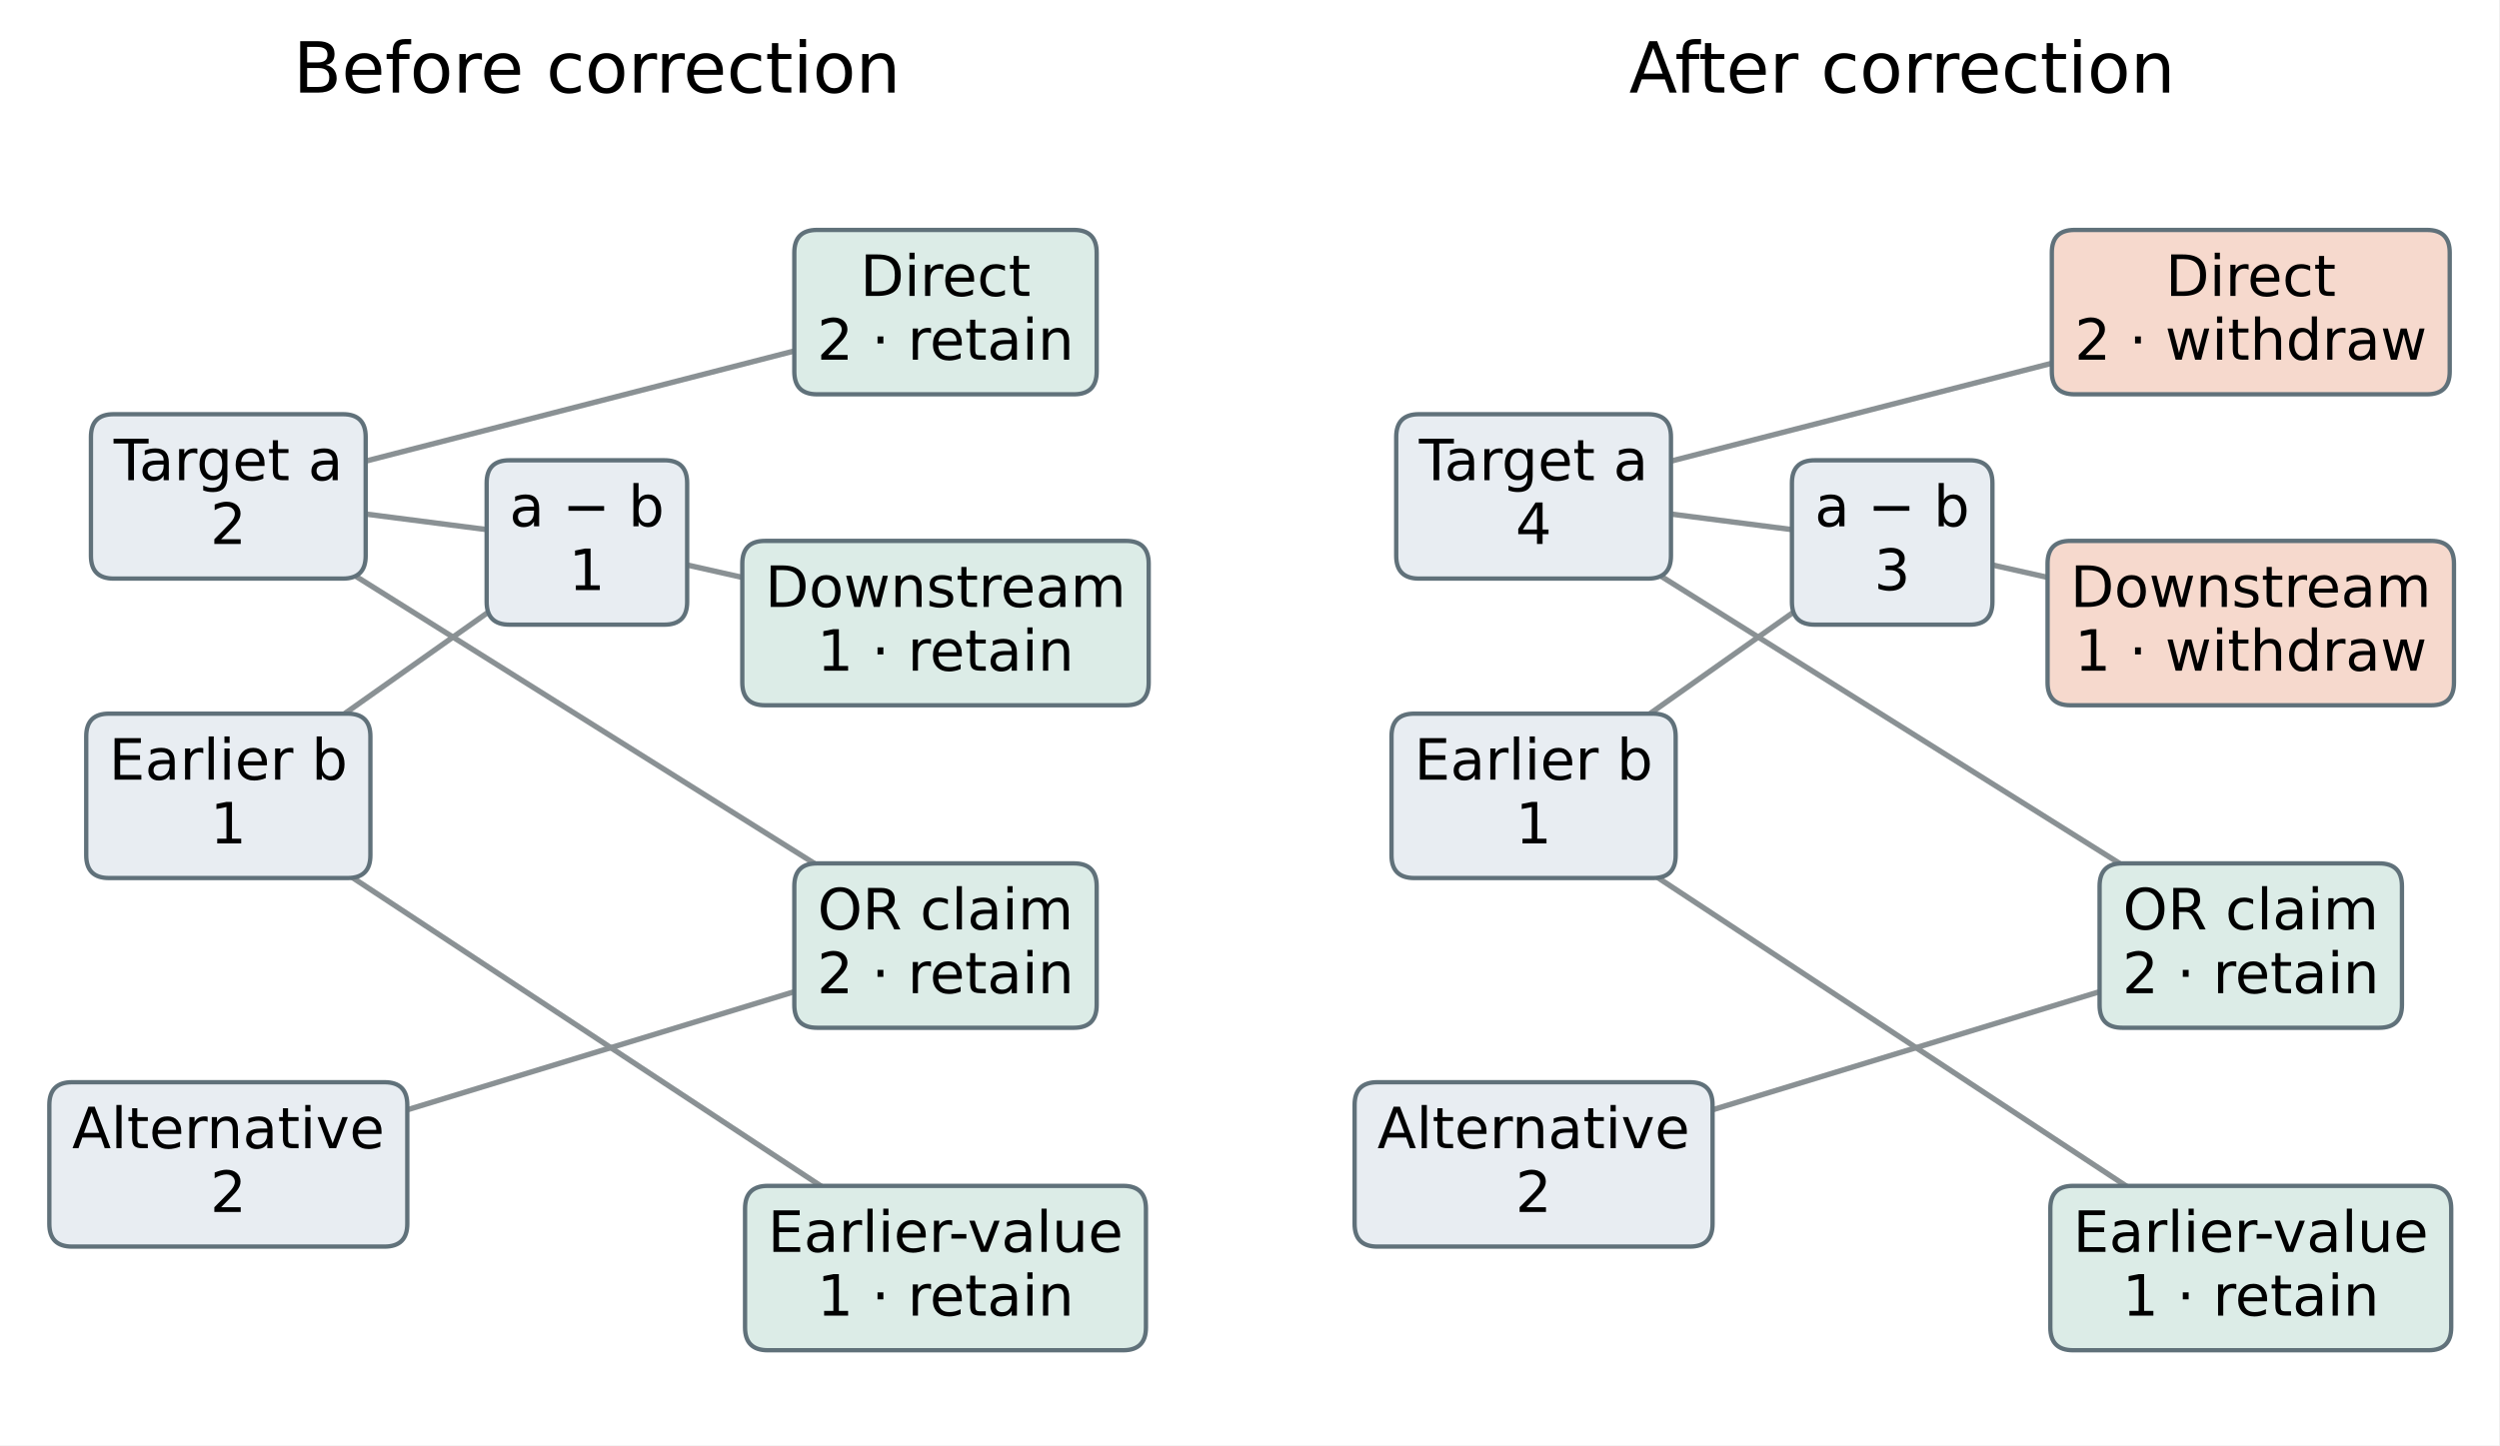
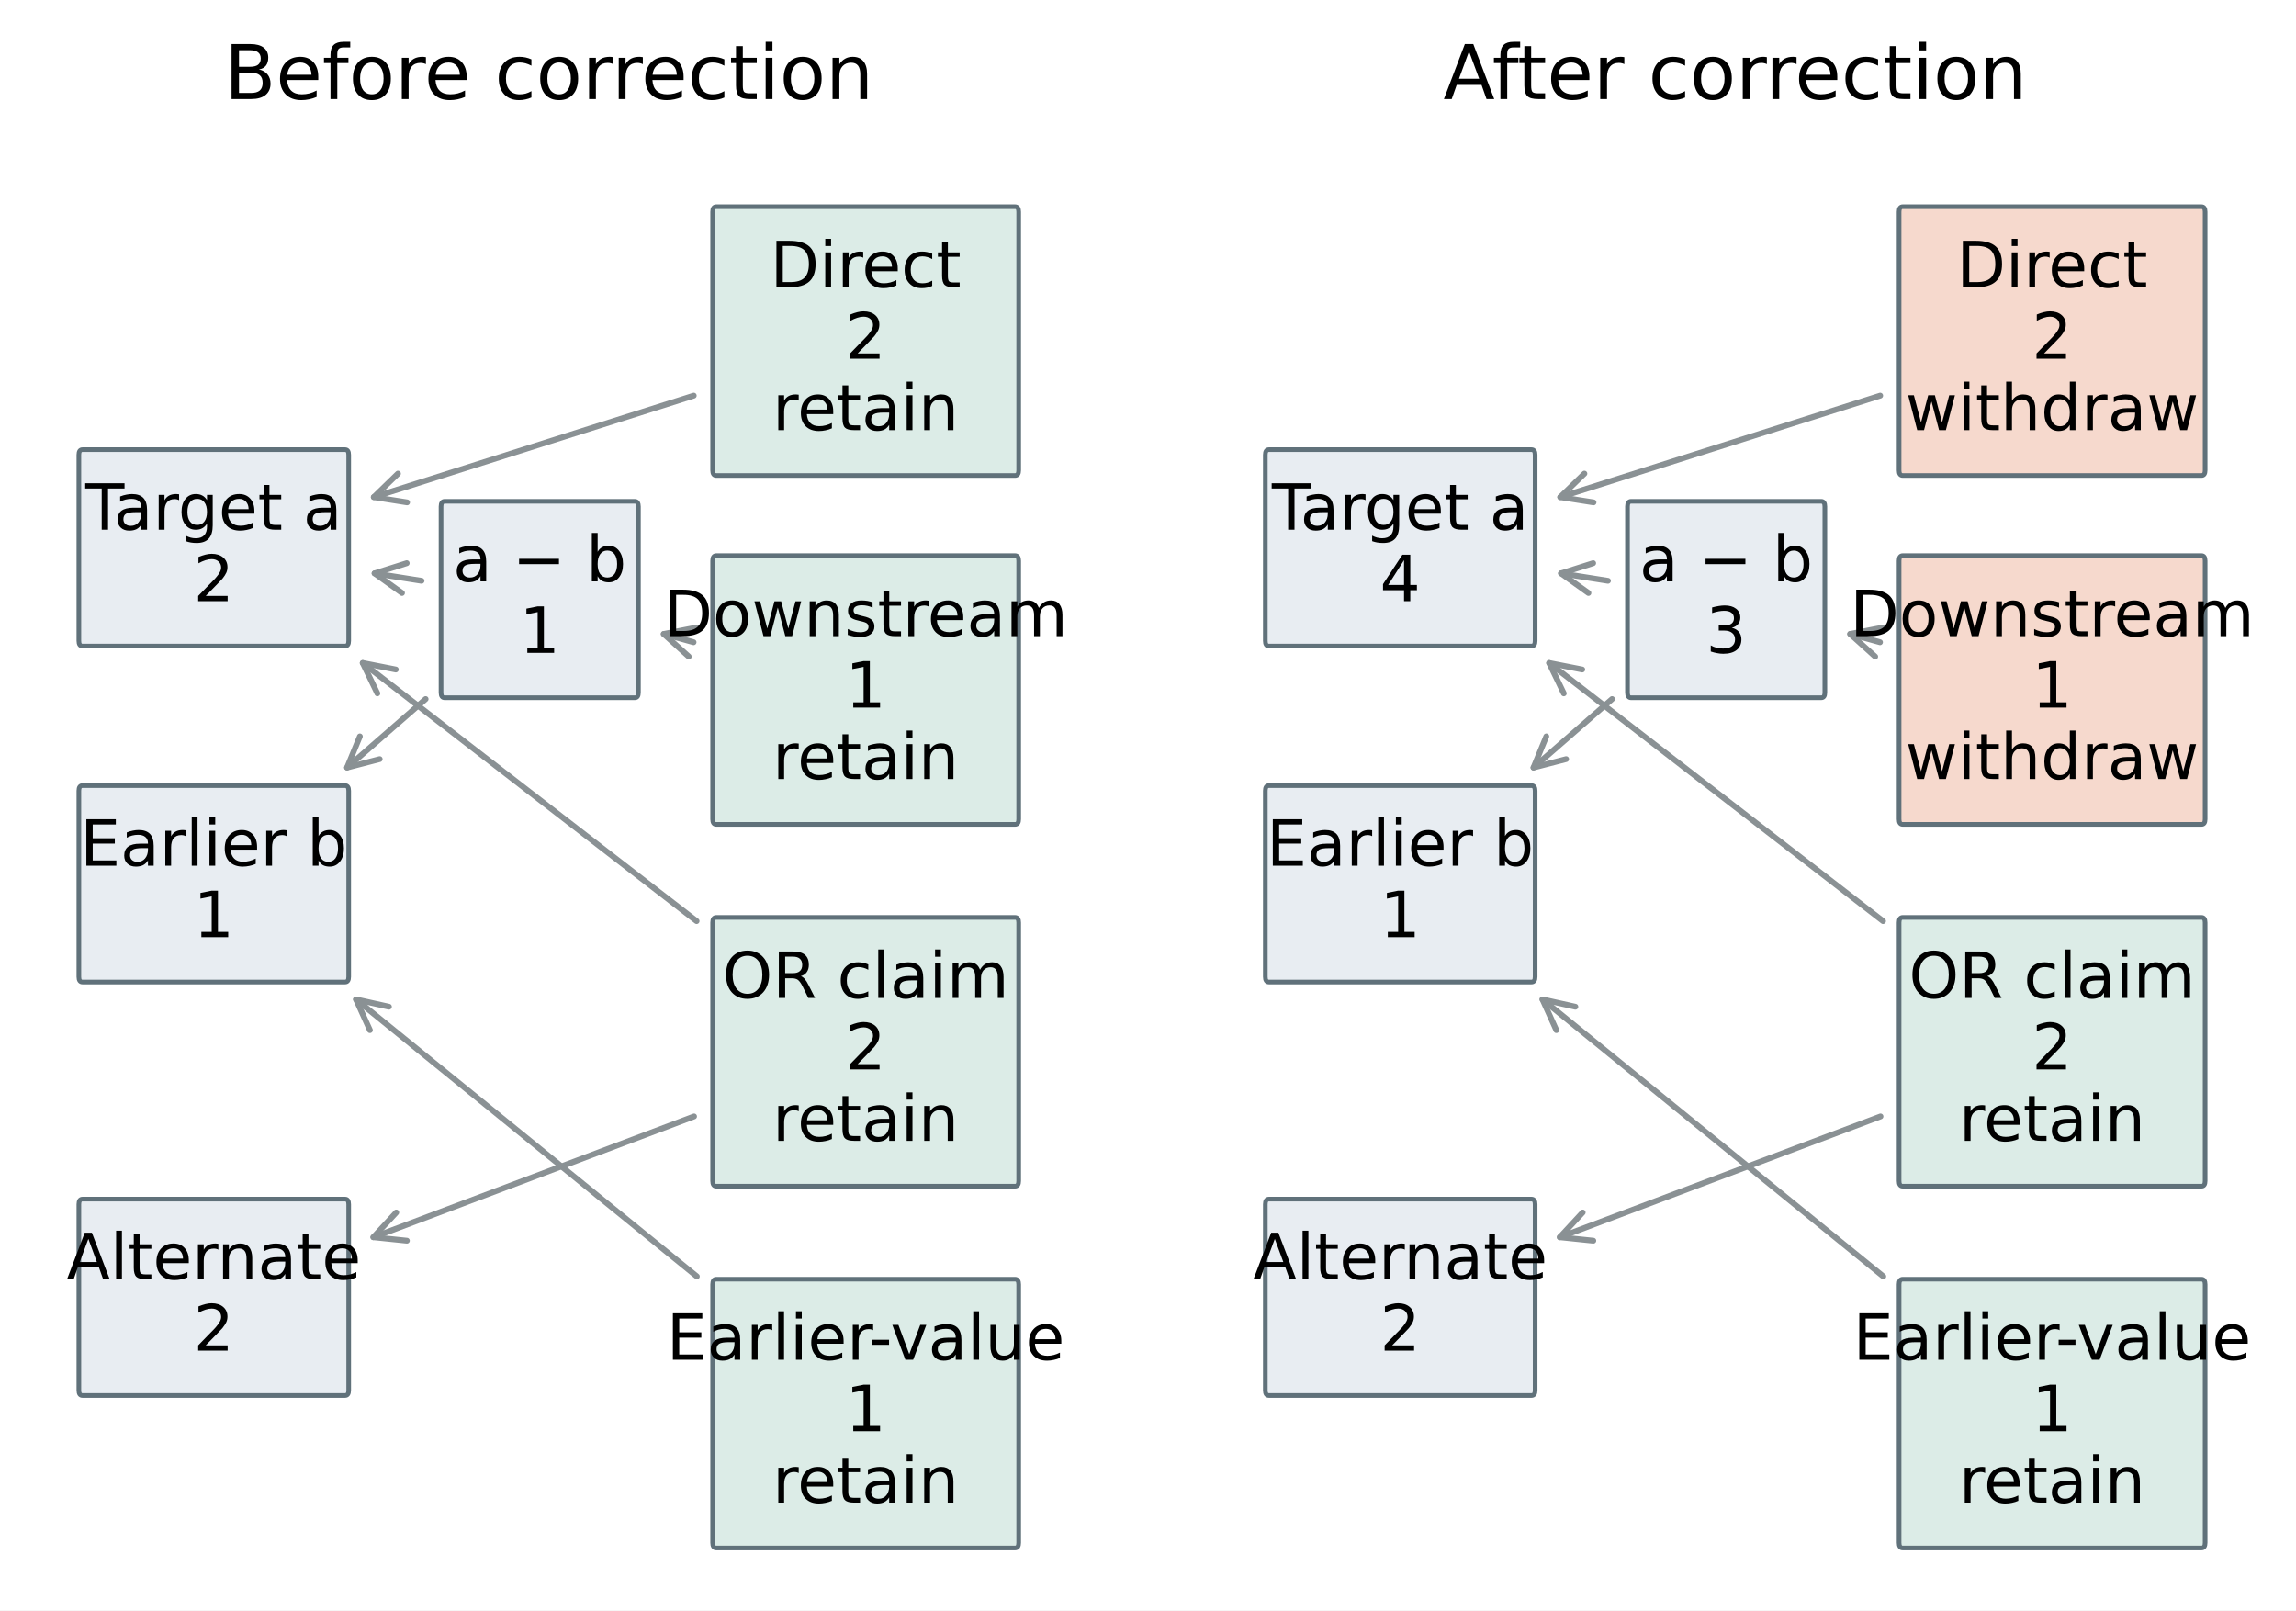
- <svg xmlns="http://www.w3.org/2000/svg" width="460.8pt" height="266.582pt" viewBox="0 0 460.8 266.582" version="1.1">
+ <svg xmlns="http://www.w3.org/2000/svg" width="395.909pt" height="277.67pt" viewBox="0 0 395.909 277.67" version="1.1">
  <defs>
    <style type="text/css">*{stroke-linejoin: round; stroke-linecap: butt}</style>
  </defs>
  <g id="figure_1">
    <g id="patch_1">
-       <path d="M 0 266.582  L 460.8 266.582  L 460.8 0  L 0 0  z " style="fill: #ffffff" />
+       <path d="M 0 277.67  L 395.909 277.67  L 395.909 0  L 0 0  z " style="fill: #ffffff" />
    </g>
    <g id="axes_1">
      <g id="patch_2">
-         <path d="M 105.246 99.674  Q 75.162 95.808 46.186 92.085  " clip-path="url(#p53f6bd0c69)" style="fill: none; stroke: #8a9194; stroke-linecap: round" />
-         <path d="M 49.899 94.578  L 46.186 92.085  L 50.409 90.611  " clip-path="url(#p53f6bd0c69)" style="fill: none; stroke: #8a9194; stroke-linecap: round" />
+         <path d="M 72.685 100.141  Q 68.084 99.411 64.588 98.857  " clip-path="url(#p85a21ebcd2)" style="fill: none; stroke: #8a9194; stroke-linecap: round" />
+         <path d="M 69.317 102.239  L 64.588 98.857  L 70.131 97.103  " clip-path="url(#p85a21ebcd2)" style="fill: none; stroke: #8a9194; stroke-linecap: round" />
      </g>
      <g id="patch_3">
-         <path d="M 105.771 101.788  Q 75.16 123.424 45.463 144.414  " clip-path="url(#p53f6bd0c69)" style="fill: none; stroke: #8a9194; stroke-linecap: round" />
-         <path d="M 49.884 143.738  L 45.463 144.414  L 47.575 140.472  " clip-path="url(#p53f6bd0c69)" style="fill: none; stroke: #8a9194; stroke-linecap: round" />
+         <path d="M 73.391 120.533  Q 66.196 126.807 59.843 132.348  " clip-path="url(#p85a21ebcd2)" style="fill: none; stroke: #8a9194; stroke-linecap: round" />
+         <path d="M 65.471 130.889  L 59.843 132.348  L 62.053 126.97  " clip-path="url(#p85a21ebcd2)" style="fill: none; stroke: #8a9194; stroke-linecap: round" />
      </g>
      <g id="patch_4">
-         <path d="M 171.441 58.316  Q 108.224 74.564 46.09 90.533  " clip-path="url(#p53f6bd0c69)" style="fill: none; stroke: #8a9194; stroke-linecap: round" />
-         <path d="M 50.462 91.475  L 46.09 90.533  L 49.466 87.601  " clip-path="url(#p53f6bd0c69)" style="fill: none; stroke: #8a9194; stroke-linecap: round" />
+         <path d="M 119.627 68.214  Q 91.506 77.132 64.451 85.712  " clip-path="url(#p85a21ebcd2)" style="fill: none; stroke: #8a9194; stroke-linecap: round" />
+         <path d="M 70.194 86.619  L 64.451 85.712  L 68.622 81.662  " clip-path="url(#p85a21ebcd2)" style="fill: none; stroke: #8a9194; stroke-linecap: round" />
      </g>
      <g id="patch_5">
-         <path d="M 171.417 114.269  Q 141.282 107.492 112.239 100.96  " clip-path="url(#p53f6bd0c69)" style="fill: none; stroke: #8a9194; stroke-linecap: round" />
-         <path d="M 115.703 103.789  L 112.239 100.96  L 116.58 99.887  " clip-path="url(#p53f6bd0c69)" style="fill: none; stroke: #8a9194; stroke-linecap: round" />
+         <path d="M 119.597 110.734  Q 116.484 109.871 114.449 109.306  " clip-path="url(#p85a21ebcd2)" style="fill: none; stroke: #8a9194; stroke-linecap: round" />
+         <path d="M 118.764 113.201  L 114.449 109.306  L 120.154 108.191  " clip-path="url(#p85a21ebcd2)" style="fill: none; stroke: #8a9194; stroke-linecap: round" />
      </g>
      <g id="patch_6">
-         <path d="M 171.804 172.818  Q 108.224 132.986 45.591 93.747  " clip-path="url(#p53f6bd0c69)" style="fill: none; stroke: #8a9194; stroke-linecap: round" />
-         <path d="M 47.919 97.566  L 45.591 93.747  L 50.042 94.176  " clip-path="url(#p53f6bd0c69)" style="fill: none; stroke: #8a9194; stroke-linecap: round" />
+         <path d="M 120.118 158.816  Q 90.888 136.222 62.544 114.312  " clip-path="url(#p85a21ebcd2)" style="fill: none; stroke: #8a9194; stroke-linecap: round" />
+         <path d="M 65.068 119.549  L 62.544 114.312  L 68.248 115.435  " clip-path="url(#p85a21ebcd2)" style="fill: none; stroke: #8a9194; stroke-linecap: round" />
      </g>
      <g id="patch_7">
-         <path d="M 171.473 175.284  Q 108.221 194.59 46.038 213.568  " clip-path="url(#p53f6bd0c69)" style="fill: none; stroke: #8a9194; stroke-linecap: round" />
-         <path d="M 50.447 214.314  L 46.038 213.568  L 49.28 210.488  " clip-path="url(#p53f6bd0c69)" style="fill: none; stroke: #8a9194; stroke-linecap: round" />
+         <path d="M 119.68 192.495  Q 91.505 203.105 64.377 213.322  " clip-path="url(#p85a21ebcd2)" style="fill: none; stroke: #8a9194; stroke-linecap: round" />
+         <path d="M 70.159 213.922  L 64.377 213.322  L 68.327 209.056  " clip-path="url(#p85a21ebcd2)" style="fill: none; stroke: #8a9194; stroke-linecap: round" />
      </g>
      <g id="patch_8">
-         <path d="M 171.837 232.239  Q 108.22 190.341 45.538 149.058  " clip-path="url(#p53f6bd0c69)" style="fill: none; stroke: #8a9194; stroke-linecap: round" />
-         <path d="M 47.778 152.928  L 45.538 149.058  L 49.979 149.588  " clip-path="url(#p53f6bd0c69)" style="fill: none; stroke: #8a9194; stroke-linecap: round" />
+         <path d="M 120.161 220.078  Q 90.341 195.845 61.388 172.317  " clip-path="url(#p85a21ebcd2)" style="fill: none; stroke: #8a9194; stroke-linecap: round" />
+         <path d="M 63.784 177.615  L 61.388 172.317  L 67.063 173.579  " clip-path="url(#p85a21ebcd2)" style="fill: none; stroke: #8a9194; stroke-linecap: round" />
+       </g>
+       <g id="patch_9">
+         <path d="M 14.226 111.393  L 59.501 111.393  Q 60.126 111.393 60.126 110.502  L 60.126 78.42  Q 60.126 77.528 59.501 77.528  L 14.226 77.528  Q 13.601 77.528 13.601 78.42  L 13.601 110.502  Q 13.601 111.393 14.226 111.393  z " clip-path="url(#p85a21ebcd2)" style="fill: #e8edf2; stroke: #60717a; stroke-width: 0.8; stroke-linejoin: miter" />
+       </g>
+       <g id="patch_10">
+         <path d="M 14.226 169.32  L 59.501 169.32  Q 60.126 169.32 60.126 168.429  L 60.126 136.347  Q 60.126 135.455 59.501 135.455  L 14.226 135.455  Q 13.601 135.455 13.601 136.347  L 13.601 168.429  Q 13.601 169.32 14.226 169.32  z " clip-path="url(#p85a21ebcd2)" style="fill: #e8edf2; stroke: #60717a; stroke-width: 0.8; stroke-linejoin: miter" />
+       </g>
+       <g id="patch_11">
+         <path d="M 14.226 240.615  L 59.501 240.615  Q 60.126 240.615 60.126 239.724  L 60.126 207.641  Q 60.126 206.75 59.501 206.75  L 14.226 206.75  Q 13.601 206.75 13.601 207.641  L 13.601 239.724  Q 13.601 240.615 14.226 240.615  z " clip-path="url(#p85a21ebcd2)" style="fill: #e8edf2; stroke: #60717a; stroke-width: 0.8; stroke-linejoin: miter" />
+       </g>
+       <g id="patch_12">
+         <path d="M 76.674 120.305  L 109.46 120.305  Q 110.085 120.305 110.085 119.414  L 110.085 87.331  Q 110.085 86.44 109.46 86.44  L 76.674 86.44  Q 76.05 86.44 76.05 87.331  L 76.05 119.414  Q 76.05 120.305 76.674 120.305  z " clip-path="url(#p85a21ebcd2)" style="fill: #e8edf2; stroke: #60717a; stroke-width: 0.8; stroke-linejoin: miter" />
+       </g>
+       <g id="patch_13">
+         <path d="M 123.511 81.984  L 175.032 81.984  Q 175.656 81.984 175.656 81.093  L 175.656 36.534  Q 175.656 35.643 175.032 35.643  L 123.511 35.643  Q 122.887 35.643 122.887 36.534  L 122.887 81.093  Q 122.887 81.984 123.511 81.984  z " clip-path="url(#p85a21ebcd2)" style="fill: #dcece7; stroke: #60717a; stroke-width: 0.8; stroke-linejoin: miter" />
+       </g>
+       <g id="patch_14">
+         <path d="M 123.511 142.139  L 175.032 142.139  Q 175.656 142.139 175.656 141.248  L 175.656 96.689  Q 175.656 95.798 175.032 95.798  L 123.511 95.798  Q 122.887 95.798 122.887 96.689  L 122.887 141.248  Q 122.887 142.139 123.511 142.139  z " clip-path="url(#p85a21ebcd2)" style="fill: #dcece7; stroke: #60717a; stroke-width: 0.8; stroke-linejoin: miter" />
+       </g>
+       <g id="patch_15">
+         <path d="M 123.511 204.522  L 175.032 204.522  Q 175.656 204.522 175.656 203.631  L 175.656 159.072  Q 175.656 158.181 175.032 158.181  L 123.511 158.181  Q 122.887 158.181 122.887 159.072  L 122.887 203.631  Q 122.887 204.522 123.511 204.522  z " clip-path="url(#p85a21ebcd2)" style="fill: #dcece7; stroke: #60717a; stroke-width: 0.8; stroke-linejoin: miter" />
+       </g>
+       <g id="patch_16">
+         <path d="M 123.511 266.905  L 175.032 266.905  Q 175.656 266.905 175.656 266.014  L 175.656 221.455  Q 175.656 220.564 175.032 220.564  L 123.511 220.564  Q 122.887 220.564 122.887 221.455  L 122.887 266.014  Q 122.887 266.905 123.511 266.905  z " clip-path="url(#p85a21ebcd2)" style="fill: #dcece7; stroke: #60717a; stroke-width: 0.8; stroke-linejoin: miter" />
      </g>
      <g id="text_1">
-         <g id="patch_9">
-           <path d="M 20.967 106.719  L 63.229 106.719  Q 67.429 106.719 67.429 102.519  L 67.429 80.6  Q 67.429 76.4 63.229 76.4  L 20.967 76.4  Q 16.767 76.4 16.767 80.6  L 16.767 102.519  Q 16.767 106.719 20.967 106.719  z " style="fill: #e8edf2; stroke: #60717a; stroke-width: 0.8; stroke-linejoin: miter" />
-         </g>
-         <text style="font-size: 10.5px; font-family: 'DejaVu Sans'" transform="translate(20.96671 88.57788)">Target a</text>
-         <text style="font-size: 10.5px; font-family: 'DejaVu Sans'" transform="translate(38.75765 100.3356)">2</text>
+         <text style="font-size: 13px; font-family: 'DejaVu Sans'; text-anchor: middle" x="94.629" y="17.078" transform="rotate(-0 94.62857 17.07797)">Before correction</text>
      </g>
      <g id="text_2">
-         <g id="patch_10">
-           <path d="M 20.098 161.952  L 64.098 161.952  Q 68.298 161.952 68.298 157.752  L 68.298 135.832  Q 68.298 131.632 64.098 131.632  L 20.098 131.632  Q 15.898 131.632 15.898 135.832  L 15.898 157.752  Q 15.898 161.952 20.098 161.952  z " style="fill: #e8edf2; stroke: #60717a; stroke-width: 0.8; stroke-linejoin: miter" />
-         </g>
-         <text style="font-size: 10.5px; font-family: 'DejaVu Sans'" transform="translate(20.098 143.8106)">Earlier b</text>
-         <text style="font-size: 10.5px; font-family: 'DejaVu Sans'" transform="translate(38.75765 155.5683)">1</text>
+         <text style="font-size: 11px; font-family: 'DejaVu Sans'" transform="translate(14.72577 91.33744)">Target a</text>
+         <text style="font-size: 11px; font-family: 'DejaVu Sans'" transform="translate(33.36389 103.655)">2</text>
      </g>
      <g id="text_3">
-         <g id="patch_11">
-           <path d="M 13.294 229.931  L 70.902 229.931  Q 75.102 229.931 75.102 225.731  L 75.102 203.811  Q 75.102 199.611 70.902 199.611  L 13.294 199.611  Q 9.094 199.611 9.094 203.811  L 9.094 225.731  Q 9.094 229.931 13.294 229.931  z " style="fill: #e8edf2; stroke: #60717a; stroke-width: 0.8; stroke-linejoin: miter" />
-         </g>
-         <text style="font-size: 10.5px; font-family: 'DejaVu Sans'" transform="translate(13.29433 211.7894)">Alternative</text>
-         <text style="font-size: 10.5px; font-family: 'DejaVu Sans'" transform="translate(38.75765 223.5471)">2</text>
+         <text style="font-size: 11px; font-family: 'DejaVu Sans'" transform="translate(13.81569 149.2645)">Earlier b</text>
+         <text style="font-size: 11px; font-family: 'DejaVu Sans'" transform="translate(33.36389 161.5821)">1</text>
      </g>
      <g id="text_4">
-         <g id="patch_12">
-           <path d="M 93.934 115.217  L 122.507 115.217  Q 126.707 115.217 126.707 111.017  L 126.707 89.097  Q 126.707 84.897 122.507 84.897  L 93.934 84.897  Q 89.734 84.897 89.734 89.097  L 89.734 111.017  Q 89.734 115.217 93.934 115.217  z " style="fill: #e8edf2; stroke: #60717a; stroke-width: 0.8; stroke-linejoin: miter" />
-         </g>
-         <text style="font-size: 10.5px; font-family: 'DejaVu Sans'" transform="translate(93.93385 97.07523)">a − b</text>
-         <text style="font-size: 10.5px; font-family: 'DejaVu Sans'" transform="translate(104.8801 108.8329)">1</text>
+         <text style="font-size: 11px; font-family: 'DejaVu Sans'" transform="translate(11.47131 220.5593)">Alternate</text>
+         <text style="font-size: 11px; font-family: 'DejaVu Sans'" transform="translate(33.36389 232.8769)">2</text>
      </g>
      <g id="text_5">
-         <g id="patch_13">
-           <path d="M 150.665 72.73  L 198.02 72.73  Q 202.22 72.73 202.22 68.53  L 202.22 46.61  Q 202.22 42.41 198.02 42.41  L 150.665 42.41  Q 146.465 42.41 146.465 46.61  L 146.465 68.53  Q 146.465 72.73 150.665 72.73  z " style="fill: #dcece7; stroke: #60717a; stroke-width: 0.8; stroke-linejoin: miter" />
-         </g>
-         <text style="font-size: 10.5px; font-family: 'DejaVu Sans'" transform="translate(158.6265 54.5885)">Direct</text>
-         <text style="font-size: 10.5px; font-family: 'DejaVu Sans'" transform="translate(150.6654 66.3462)">2 · retain</text>
+         <text style="font-size: 11px; font-family: 'DejaVu Sans'" transform="translate(78.10047 100.2493)">a − b</text>
+         <text style="font-size: 11px; font-family: 'DejaVu Sans'" transform="translate(89.56797 112.5669)">1</text>
      </g>
      <g id="text_6">
-         <g id="patch_14">
-           <path d="M 141.073 130.087  L 207.613 130.087  Q 211.813 130.087 211.813 125.887  L 211.813 103.967  Q 211.813 99.767 207.613 99.767  L 141.073 99.767  Q 136.873 99.767 136.873 103.967  L 136.873 125.887  Q 136.873 130.087 141.073 130.087  z " style="fill: #dcece7; stroke: #60717a; stroke-width: 0.8; stroke-linejoin: miter" />
-         </g>
-         <text style="font-size: 10.5px; font-family: 'DejaVu Sans'" transform="translate(141.0726 111.9456)">Downstream</text>
-         <text style="font-size: 10.5px; font-family: 'DejaVu Sans'" transform="translate(150.6654 123.7033)">1 · retain</text>
+         <text style="font-size: 11px; font-family: 'DejaVu Sans'" transform="translate(132.8067 49.53124)">Direct</text>
+         <text style="font-size: 11px; font-family: 'DejaVu Sans'" transform="translate(145.7721 61.84883)">2</text>
+         <text style="font-size: 11px; font-family: 'DejaVu Sans'" transform="translate(133.2097 74.16643)">retain</text>
      </g>
      <g id="text_7">
-         <g id="patch_15">
-           <path d="M 150.665 189.568  L 198.02 189.568  Q 202.22 189.568 202.22 185.368  L 202.22 163.449  Q 202.22 159.249 198.02 159.249  L 150.665 159.249  Q 146.465 159.249 146.465 163.449  L 146.465 185.368  Q 146.465 189.568 150.665 189.568  z " style="fill: #dcece7; stroke: #60717a; stroke-width: 0.8; stroke-linejoin: miter" />
-         </g>
-         <text style="font-size: 10.5px; font-family: 'DejaVu Sans'" transform="translate(150.7589 171.427)">OR claim</text>
-         <text style="font-size: 10.5px; font-family: 'DejaVu Sans'" transform="translate(150.6654 183.1847)">2 · retain</text>
+         <text style="font-size: 11px; font-family: 'DejaVu Sans'" transform="translate(114.4169 109.6862)">Downstream</text>
+         <text style="font-size: 11px; font-family: 'DejaVu Sans'" transform="translate(145.7721 122.0038)">1</text>
+         <text style="font-size: 11px; font-family: 'DejaVu Sans'" transform="translate(133.2097 134.3214)">retain</text>
      </g>
      <g id="text_8">
-         <g id="patch_16">
-           <path d="M 141.582 249.05  L 207.104 249.05  Q 211.304 249.05 211.304 244.85  L 211.304 222.93  Q 211.304 218.73 207.104 218.73  L 141.582 218.73  Q 137.382 218.73 137.382 222.93  L 137.382 244.85  Q 137.382 249.05 141.582 249.05  z " style="fill: #dcece7; stroke: #60717a; stroke-width: 0.8; stroke-linejoin: miter" />
-         </g>
-         <text style="font-size: 10.5px; font-family: 'DejaVu Sans'" transform="translate(141.582 230.9084)">Earlier-value</text>
-         <text style="font-size: 10.5px; font-family: 'DejaVu Sans'" transform="translate(150.6654 242.6661)">1 · retain</text>
+         <text style="font-size: 11px; font-family: 'DejaVu Sans'" transform="translate(124.5644 172.0692)">OR claim</text>
+         <text style="font-size: 11px; font-family: 'DejaVu Sans'" transform="translate(145.7721 184.3868)">2</text>
+         <text style="font-size: 11px; font-family: 'DejaVu Sans'" transform="translate(133.2097 196.7044)">retain</text>
      </g>
      <g id="text_9">
-         <text style="font-size: 13px; font-family: 'DejaVu Sans'; text-anchor: middle" x="110.057" y="17.078" transform="rotate(-0 110.0571 17.07797)">Before correction</text>
+         <text style="font-size: 11px; font-family: 'DejaVu Sans'" transform="translate(114.9506 234.4521)">Earlier-value</text>
+         <text style="font-size: 11px; font-family: 'DejaVu Sans'" transform="translate(145.7721 246.7697)">1</text>
+         <text style="font-size: 11px; font-family: 'DejaVu Sans'" transform="translate(133.2097 259.0873)">retain</text>
      </g>
    </g>
    <g id="axes_2">
      <g id="patch_17">
-         <path d="M 345.932 99.674  Q 315.847 95.808 286.872 92.085  " clip-path="url(#p828ce3adc8)" style="fill: none; stroke: #8a9194; stroke-linecap: round" />
-         <path d="M 290.584 94.578  L 286.872 92.085  L 291.094 90.611  " clip-path="url(#p828ce3adc8)" style="fill: none; stroke: #8a9194; stroke-linecap: round" />
+         <path d="M 277.268 100.141  Q 272.667 99.411 269.171 98.857  " clip-path="url(#p06189936b1)" style="fill: none; stroke: #8a9194; stroke-linecap: round" />
+         <path d="M 273.899 102.239  L 269.171 98.857  L 274.714 97.103  " clip-path="url(#p06189936b1)" style="fill: none; stroke: #8a9194; stroke-linecap: round" />
      </g>
      <g id="patch_18">
-         <path d="M 346.456 101.788  Q 315.846 123.424 286.149 144.414  " clip-path="url(#p828ce3adc8)" style="fill: none; stroke: #8a9194; stroke-linecap: round" />
-         <path d="M 290.57 143.738  L 286.149 144.414  L 288.261 140.472  " clip-path="url(#p828ce3adc8)" style="fill: none; stroke: #8a9194; stroke-linecap: round" />
+         <path d="M 277.974 120.533  Q 270.778 126.807 264.426 132.348  " clip-path="url(#p06189936b1)" style="fill: none; stroke: #8a9194; stroke-linecap: round" />
+         <path d="M 270.054 130.889  L 264.426 132.348  L 266.636 126.97  " clip-path="url(#p06189936b1)" style="fill: none; stroke: #8a9194; stroke-linecap: round" />
      </g>
      <g id="patch_19">
-         <path d="M 412.127 58.316  Q 348.91 74.564 286.776 90.533  " clip-path="url(#p828ce3adc8)" style="fill: none; stroke: #8a9194; stroke-linecap: round" />
-         <path d="M 291.148 91.475  L 286.776 90.533  L 290.152 87.601  " clip-path="url(#p828ce3adc8)" style="fill: none; stroke: #8a9194; stroke-linecap: round" />
+         <path d="M 324.21 68.214  Q 296.089 77.132 269.034 85.712  " clip-path="url(#p06189936b1)" style="fill: none; stroke: #8a9194; stroke-linecap: round" />
+         <path d="M 274.777 86.619  L 269.034 85.712  L 273.205 81.662  " clip-path="url(#p06189936b1)" style="fill: none; stroke: #8a9194; stroke-linecap: round" />
      </g>
      <g id="patch_20">
-         <path d="M 412.103 114.269  Q 381.968 107.492 352.925 100.96  " clip-path="url(#p828ce3adc8)" style="fill: none; stroke: #8a9194; stroke-linecap: round" />
-         <path d="M 356.388 103.789  L 352.925 100.96  L 357.266 99.887  " clip-path="url(#p828ce3adc8)" style="fill: none; stroke: #8a9194; stroke-linecap: round" />
+         <path d="M 324.18 110.734  Q 321.067 109.871 319.031 109.306  " clip-path="url(#p06189936b1)" style="fill: none; stroke: #8a9194; stroke-linecap: round" />
+         <path d="M 323.347 113.201  L 319.031 109.306  L 324.737 108.191  " clip-path="url(#p06189936b1)" style="fill: none; stroke: #8a9194; stroke-linecap: round" />
      </g>
      <g id="patch_21">
-         <path d="M 412.49 172.818  Q 348.909 132.986 286.276 93.747  " clip-path="url(#p828ce3adc8)" style="fill: none; stroke: #8a9194; stroke-linecap: round" />
-         <path d="M 288.604 97.566  L 286.276 93.747  L 290.728 94.176  " clip-path="url(#p828ce3adc8)" style="fill: none; stroke: #8a9194; stroke-linecap: round" />
+         <path d="M 324.701 158.816  Q 295.471 136.222 267.126 114.312  " clip-path="url(#p06189936b1)" style="fill: none; stroke: #8a9194; stroke-linecap: round" />
+         <path d="M 269.65 119.549  L 267.126 114.312  L 272.831 115.435  " clip-path="url(#p06189936b1)" style="fill: none; stroke: #8a9194; stroke-linecap: round" />
      </g>
      <g id="patch_22">
-         <path d="M 412.159 175.284  Q 348.907 194.59 286.723 213.568  " clip-path="url(#p828ce3adc8)" style="fill: none; stroke: #8a9194; stroke-linecap: round" />
-         <path d="M 291.133 214.314  L 286.723 213.568  L 289.965 210.488  " clip-path="url(#p828ce3adc8)" style="fill: none; stroke: #8a9194; stroke-linecap: round" />
+         <path d="M 324.263 192.495  Q 296.088 203.105 268.96 213.322  " clip-path="url(#p06189936b1)" style="fill: none; stroke: #8a9194; stroke-linecap: round" />
+         <path d="M 274.742 213.922  L 268.96 213.322  L 272.91 209.056  " clip-path="url(#p06189936b1)" style="fill: none; stroke: #8a9194; stroke-linecap: round" />
      </g>
      <g id="patch_23">
-         <path d="M 412.522 232.239  Q 348.906 190.341 286.224 149.058  " clip-path="url(#p828ce3adc8)" style="fill: none; stroke: #8a9194; stroke-linecap: round" />
-         <path d="M 288.464 152.928  L 286.224 149.058  L 290.664 149.588  " clip-path="url(#p828ce3adc8)" style="fill: none; stroke: #8a9194; stroke-linecap: round" />
+         <path d="M 324.744 220.078  Q 294.923 195.845 265.971 172.317  " clip-path="url(#p06189936b1)" style="fill: none; stroke: #8a9194; stroke-linecap: round" />
+         <path d="M 268.367 177.615  L 265.971 172.317  L 271.646 173.579  " clip-path="url(#p06189936b1)" style="fill: none; stroke: #8a9194; stroke-linecap: round" />
+       </g>
+       <g id="patch_24">
+         <path d="M 218.808 111.393  L 264.084 111.393  Q 264.708 111.393 264.708 110.502  L 264.708 78.42  Q 264.708 77.528 264.084 77.528  L 218.808 77.528  Q 218.184 77.528 218.184 78.42  L 218.184 110.502  Q 218.184 111.393 218.808 111.393  z " clip-path="url(#p06189936b1)" style="fill: #e8edf2; stroke: #60717a; stroke-width: 0.8; stroke-linejoin: miter" />
+       </g>
+       <g id="patch_25">
+         <path d="M 218.808 169.32  L 264.084 169.32  Q 264.708 169.32 264.708 168.429  L 264.708 136.347  Q 264.708 135.455 264.084 135.455  L 218.808 135.455  Q 218.184 135.455 218.184 136.347  L 218.184 168.429  Q 218.184 169.32 218.808 169.32  z " clip-path="url(#p06189936b1)" style="fill: #e8edf2; stroke: #60717a; stroke-width: 0.8; stroke-linejoin: miter" />
+       </g>
+       <g id="patch_26">
+         <path d="M 218.808 240.615  L 264.084 240.615  Q 264.708 240.615 264.708 239.724  L 264.708 207.641  Q 264.708 206.75 264.084 206.75  L 218.808 206.75  Q 218.184 206.75 218.184 207.641  L 218.184 239.724  Q 218.184 240.615 218.808 240.615  z " clip-path="url(#p06189936b1)" style="fill: #e8edf2; stroke: #60717a; stroke-width: 0.8; stroke-linejoin: miter" />
+       </g>
+       <g id="patch_27">
+         <path d="M 281.257 120.305  L 314.043 120.305  Q 314.668 120.305 314.668 119.414  L 314.668 87.331  Q 314.668 86.44 314.043 86.44  L 281.257 86.44  Q 280.633 86.44 280.633 87.331  L 280.633 119.414  Q 280.633 120.305 281.257 120.305  z " clip-path="url(#p06189936b1)" style="fill: #e8edf2; stroke: #60717a; stroke-width: 0.8; stroke-linejoin: miter" />
+       </g>
+       <g id="patch_28">
+         <path d="M 328.094 81.984  L 379.614 81.984  Q 380.239 81.984 380.239 81.093  L 380.239 36.534  Q 380.239 35.643 379.614 35.643  L 328.094 35.643  Q 327.47 35.643 327.47 36.534  L 327.47 81.093  Q 327.47 81.984 328.094 81.984  z " clip-path="url(#p06189936b1)" style="fill: #f6d9cd; stroke: #60717a; stroke-width: 0.8; stroke-linejoin: miter" />
+       </g>
+       <g id="patch_29">
+         <path d="M 328.094 142.139  L 379.614 142.139  Q 380.239 142.139 380.239 141.248  L 380.239 96.689  Q 380.239 95.798 379.614 95.798  L 328.094 95.798  Q 327.47 95.798 327.47 96.689  L 327.47 141.248  Q 327.47 142.139 328.094 142.139  z " clip-path="url(#p06189936b1)" style="fill: #f6d9cd; stroke: #60717a; stroke-width: 0.8; stroke-linejoin: miter" />
+       </g>
+       <g id="patch_30">
+         <path d="M 328.094 204.522  L 379.614 204.522  Q 380.239 204.522 380.239 203.631  L 380.239 159.072  Q 380.239 158.181 379.614 158.181  L 328.094 158.181  Q 327.47 158.181 327.47 159.072  L 327.47 203.631  Q 327.47 204.522 328.094 204.522  z " clip-path="url(#p06189936b1)" style="fill: #dcece7; stroke: #60717a; stroke-width: 0.8; stroke-linejoin: miter" />
+       </g>
+       <g id="patch_31">
+         <path d="M 328.094 266.905  L 379.614 266.905  Q 380.239 266.905 380.239 266.014  L 380.239 221.455  Q 380.239 220.564 379.614 220.564  L 328.094 220.564  Q 327.47 220.564 327.47 221.455  L 327.47 266.014  Q 327.47 266.905 328.094 266.905  z " clip-path="url(#p06189936b1)" style="fill: #dcece7; stroke: #60717a; stroke-width: 0.8; stroke-linejoin: miter" />
      </g>
      <g id="text_10">
-         <g id="patch_24">
-           <path d="M 261.652 106.719  L 303.915 106.719  Q 308.115 106.719 308.115 102.519  L 308.115 80.6  Q 308.115 76.4 303.915 76.4  L 261.652 76.4  Q 257.452 76.4 257.452 80.6  L 257.452 102.519  Q 257.452 106.719 261.652 106.719  z " style="fill: #e8edf2; stroke: #60717a; stroke-width: 0.8; stroke-linejoin: miter" />
-         </g>
-         <text style="font-size: 10.5px; font-family: 'DejaVu Sans'" transform="translate(261.6524 88.57788)">Target a</text>
-         <text style="font-size: 10.5px; font-family: 'DejaVu Sans'" transform="translate(279.4434 100.3356)">4</text>
+         <text style="font-size: 13px; font-family: 'DejaVu Sans'; text-anchor: middle" x="299.211" y="17.078" transform="rotate(-0 299.2114 17.07797)">After correction</text>
      </g>
      <g id="text_11">
-         <g id="patch_25">
-           <path d="M 260.784 161.952  L 304.784 161.952  Q 308.984 161.952 308.984 157.752  L 308.984 135.832  Q 308.984 131.632 304.784 131.632  L 260.784 131.632  Q 256.584 131.632 256.584 135.832  L 256.584 157.752  Q 256.584 161.952 260.784 161.952  z " style="fill: #e8edf2; stroke: #60717a; stroke-width: 0.8; stroke-linejoin: miter" />
-         </g>
-         <text style="font-size: 10.5px; font-family: 'DejaVu Sans'" transform="translate(260.7837 143.8106)">Earlier b</text>
-         <text style="font-size: 10.5px; font-family: 'DejaVu Sans'" transform="translate(279.4434 155.5683)">1</text>
+         <text style="font-size: 11px; font-family: 'DejaVu Sans'" transform="translate(219.3086 91.33744)">Target a</text>
+         <text style="font-size: 11px; font-family: 'DejaVu Sans'" transform="translate(237.9467 103.655)">4</text>
      </g>
      <g id="text_12">
-         <g id="patch_26">
-           <path d="M 253.98 229.931  L 311.587 229.931  Q 315.787 229.931 315.787 225.731  L 315.787 203.811  Q 315.787 199.611 311.587 199.611  L 253.98 199.611  Q 249.78 199.611 249.78 203.811  L 249.78 225.731  Q 249.78 229.931 253.98 229.931  z " style="fill: #e8edf2; stroke: #60717a; stroke-width: 0.8; stroke-linejoin: miter" />
-         </g>
-         <text style="font-size: 10.5px; font-family: 'DejaVu Sans'" transform="translate(253.98 211.7894)">Alternative</text>
-         <text style="font-size: 10.5px; font-family: 'DejaVu Sans'" transform="translate(279.4434 223.5471)">2</text>
+         <text style="font-size: 11px; font-family: 'DejaVu Sans'" transform="translate(218.3985 149.2645)">Earlier b</text>
+         <text style="font-size: 11px; font-family: 'DejaVu Sans'" transform="translate(237.9467 161.5821)">1</text>
      </g>
      <g id="text_13">
-         <g id="patch_27">
-           <path d="M 334.62 115.217  L 363.193 115.217  Q 367.393 115.217 367.393 111.017  L 367.393 89.097  Q 367.393 84.897 363.193 84.897  L 334.62 84.897  Q 330.42 84.897 330.42 89.097  L 330.42 111.017  Q 330.42 115.217 334.62 115.217  z " style="fill: #e8edf2; stroke: #60717a; stroke-width: 0.8; stroke-linejoin: miter" />
-         </g>
-         <text style="font-size: 10.5px; font-family: 'DejaVu Sans'" transform="translate(334.6196 97.07523)">a − b</text>
-         <text style="font-size: 10.5px; font-family: 'DejaVu Sans'" transform="translate(345.5658 108.8329)">3</text>
+         <text style="font-size: 11px; font-family: 'DejaVu Sans'" transform="translate(216.0542 220.5593)">Alternate</text>
+         <text style="font-size: 11px; font-family: 'DejaVu Sans'" transform="translate(237.9467 232.8769)">2</text>
      </g>
      <g id="text_14">
-         <g id="patch_28">
-           <path d="M 382.543 72.73  L 447.514 72.73  Q 451.714 72.73 451.714 68.53  L 451.714 46.61  Q 451.714 42.41 447.514 42.41  L 382.543 42.41  Q 378.343 42.41 378.343 46.61  L 378.343 68.53  Q 378.343 72.73 382.543 72.73  z " style="fill: #f6d9cd; stroke: #60717a; stroke-width: 0.8; stroke-linejoin: miter" />
-         </g>
-         <text style="font-size: 10.5px; font-family: 'DejaVu Sans'" transform="translate(399.3122 54.5885)">Direct</text>
-         <text style="font-size: 10.5px; font-family: 'DejaVu Sans'" transform="translate(382.5434 66.3462)">2 · withdraw</text>
+         <text style="font-size: 11px; font-family: 'DejaVu Sans'" transform="translate(282.6833 100.2493)">a − b</text>
+         <text style="font-size: 11px; font-family: 'DejaVu Sans'" transform="translate(294.1508 112.5669)">3</text>
      </g>
      <g id="text_15">
-         <g id="patch_29">
-           <path d="M 381.758 130.087  L 448.299 130.087  Q 452.499 130.087 452.499 125.887  L 452.499 103.967  Q 452.499 99.767 448.299 99.767  L 381.758 99.767  Q 377.558 99.767 377.558 103.967  L 377.558 125.887  Q 377.558 130.087 381.758 130.087  z " style="fill: #f6d9cd; stroke: #60717a; stroke-width: 0.8; stroke-linejoin: miter" />
-         </g>
-         <text style="font-size: 10.5px; font-family: 'DejaVu Sans'" transform="translate(381.7583 111.9456)">Downstream</text>
-         <text style="font-size: 10.5px; font-family: 'DejaVu Sans'" transform="translate(382.5434 123.7033)">1 · withdraw</text>
+         <text style="font-size: 11px; font-family: 'DejaVu Sans'" transform="translate(337.3895 49.53124)">Direct</text>
+         <text style="font-size: 11px; font-family: 'DejaVu Sans'" transform="translate(350.3549 61.84883)">2</text>
+         <text style="font-size: 11px; font-family: 'DejaVu Sans'" transform="translate(328.5655 74.16643)">withdraw</text>
      </g>
      <g id="text_16">
-         <g id="patch_30">
-           <path d="M 391.351 189.568  L 438.706 189.568  Q 442.906 189.568 442.906 185.368  L 442.906 163.449  Q 442.906 159.249 438.706 159.249  L 391.351 159.249  Q 387.151 159.249 387.151 163.449  L 387.151 185.368  Q 387.151 189.568 391.351 189.568  z " style="fill: #dcece7; stroke: #60717a; stroke-width: 0.8; stroke-linejoin: miter" />
-         </g>
-         <text style="font-size: 10.5px; font-family: 'DejaVu Sans'" transform="translate(391.4446 171.427)">OR claim</text>
-         <text style="font-size: 10.5px; font-family: 'DejaVu Sans'" transform="translate(391.3511 183.1847)">2 · retain</text>
+         <text style="font-size: 11px; font-family: 'DejaVu Sans'" transform="translate(318.9998 109.6862)">Downstream</text>
+         <text style="font-size: 11px; font-family: 'DejaVu Sans'" transform="translate(350.3549 122.0038)">1</text>
+         <text style="font-size: 11px; font-family: 'DejaVu Sans'" transform="translate(328.5655 134.3214)">withdraw</text>
      </g>
      <g id="text_17">
-         <g id="patch_31">
-           <path d="M 382.268 249.05  L 447.789 249.05  Q 451.989 249.05 451.989 244.85  L 451.989 222.93  Q 451.989 218.73 447.789 218.73  L 382.268 218.73  Q 378.068 218.73 378.068 222.93  L 378.068 244.85  Q 378.068 249.05 382.268 249.05  z " style="fill: #dcece7; stroke: #60717a; stroke-width: 0.8; stroke-linejoin: miter" />
-         </g>
-         <text style="font-size: 10.5px; font-family: 'DejaVu Sans'" transform="translate(382.2678 230.9084)">Earlier-value</text>
-         <text style="font-size: 10.5px; font-family: 'DejaVu Sans'" transform="translate(391.3511 242.6661)">1 · retain</text>
+         <text style="font-size: 11px; font-family: 'DejaVu Sans'" transform="translate(329.1473 172.0692)">OR claim</text>
+         <text style="font-size: 11px; font-family: 'DejaVu Sans'" transform="translate(350.3549 184.3868)">2</text>
+         <text style="font-size: 11px; font-family: 'DejaVu Sans'" transform="translate(337.7926 196.7044)">retain</text>
      </g>
      <g id="text_18">
-         <text style="font-size: 13px; font-family: 'DejaVu Sans'; text-anchor: middle" x="350.743" y="17.078" transform="rotate(-0 350.7429 17.07797)">After correction</text>
+         <text style="font-size: 11px; font-family: 'DejaVu Sans'" transform="translate(319.5334 234.4521)">Earlier-value</text>
+         <text style="font-size: 11px; font-family: 'DejaVu Sans'" transform="translate(350.3549 246.7697)">1</text>
+         <text style="font-size: 11px; font-family: 'DejaVu Sans'" transform="translate(337.7926 259.0873)">retain</text>
      </g>
    </g>
  </g>
  <defs>
-     <clipPath id="p53f6bd0c69">
-       <rect x="7.2" y="32.078" width="205.714" height="227.304" />
+     <clipPath id="p85a21ebcd2">
+       <rect x="7.2" y="32.078" width="174.857" height="238.392" />
    </clipPath>
-     <clipPath id="p828ce3adc8">
-       <rect x="247.886" y="32.078" width="205.714" height="227.304" />
+     <clipPath id="p06189936b1">
+       <rect x="211.783" y="32.078" width="174.857" height="238.392" />
    </clipPath>
  </defs>
</svg>
